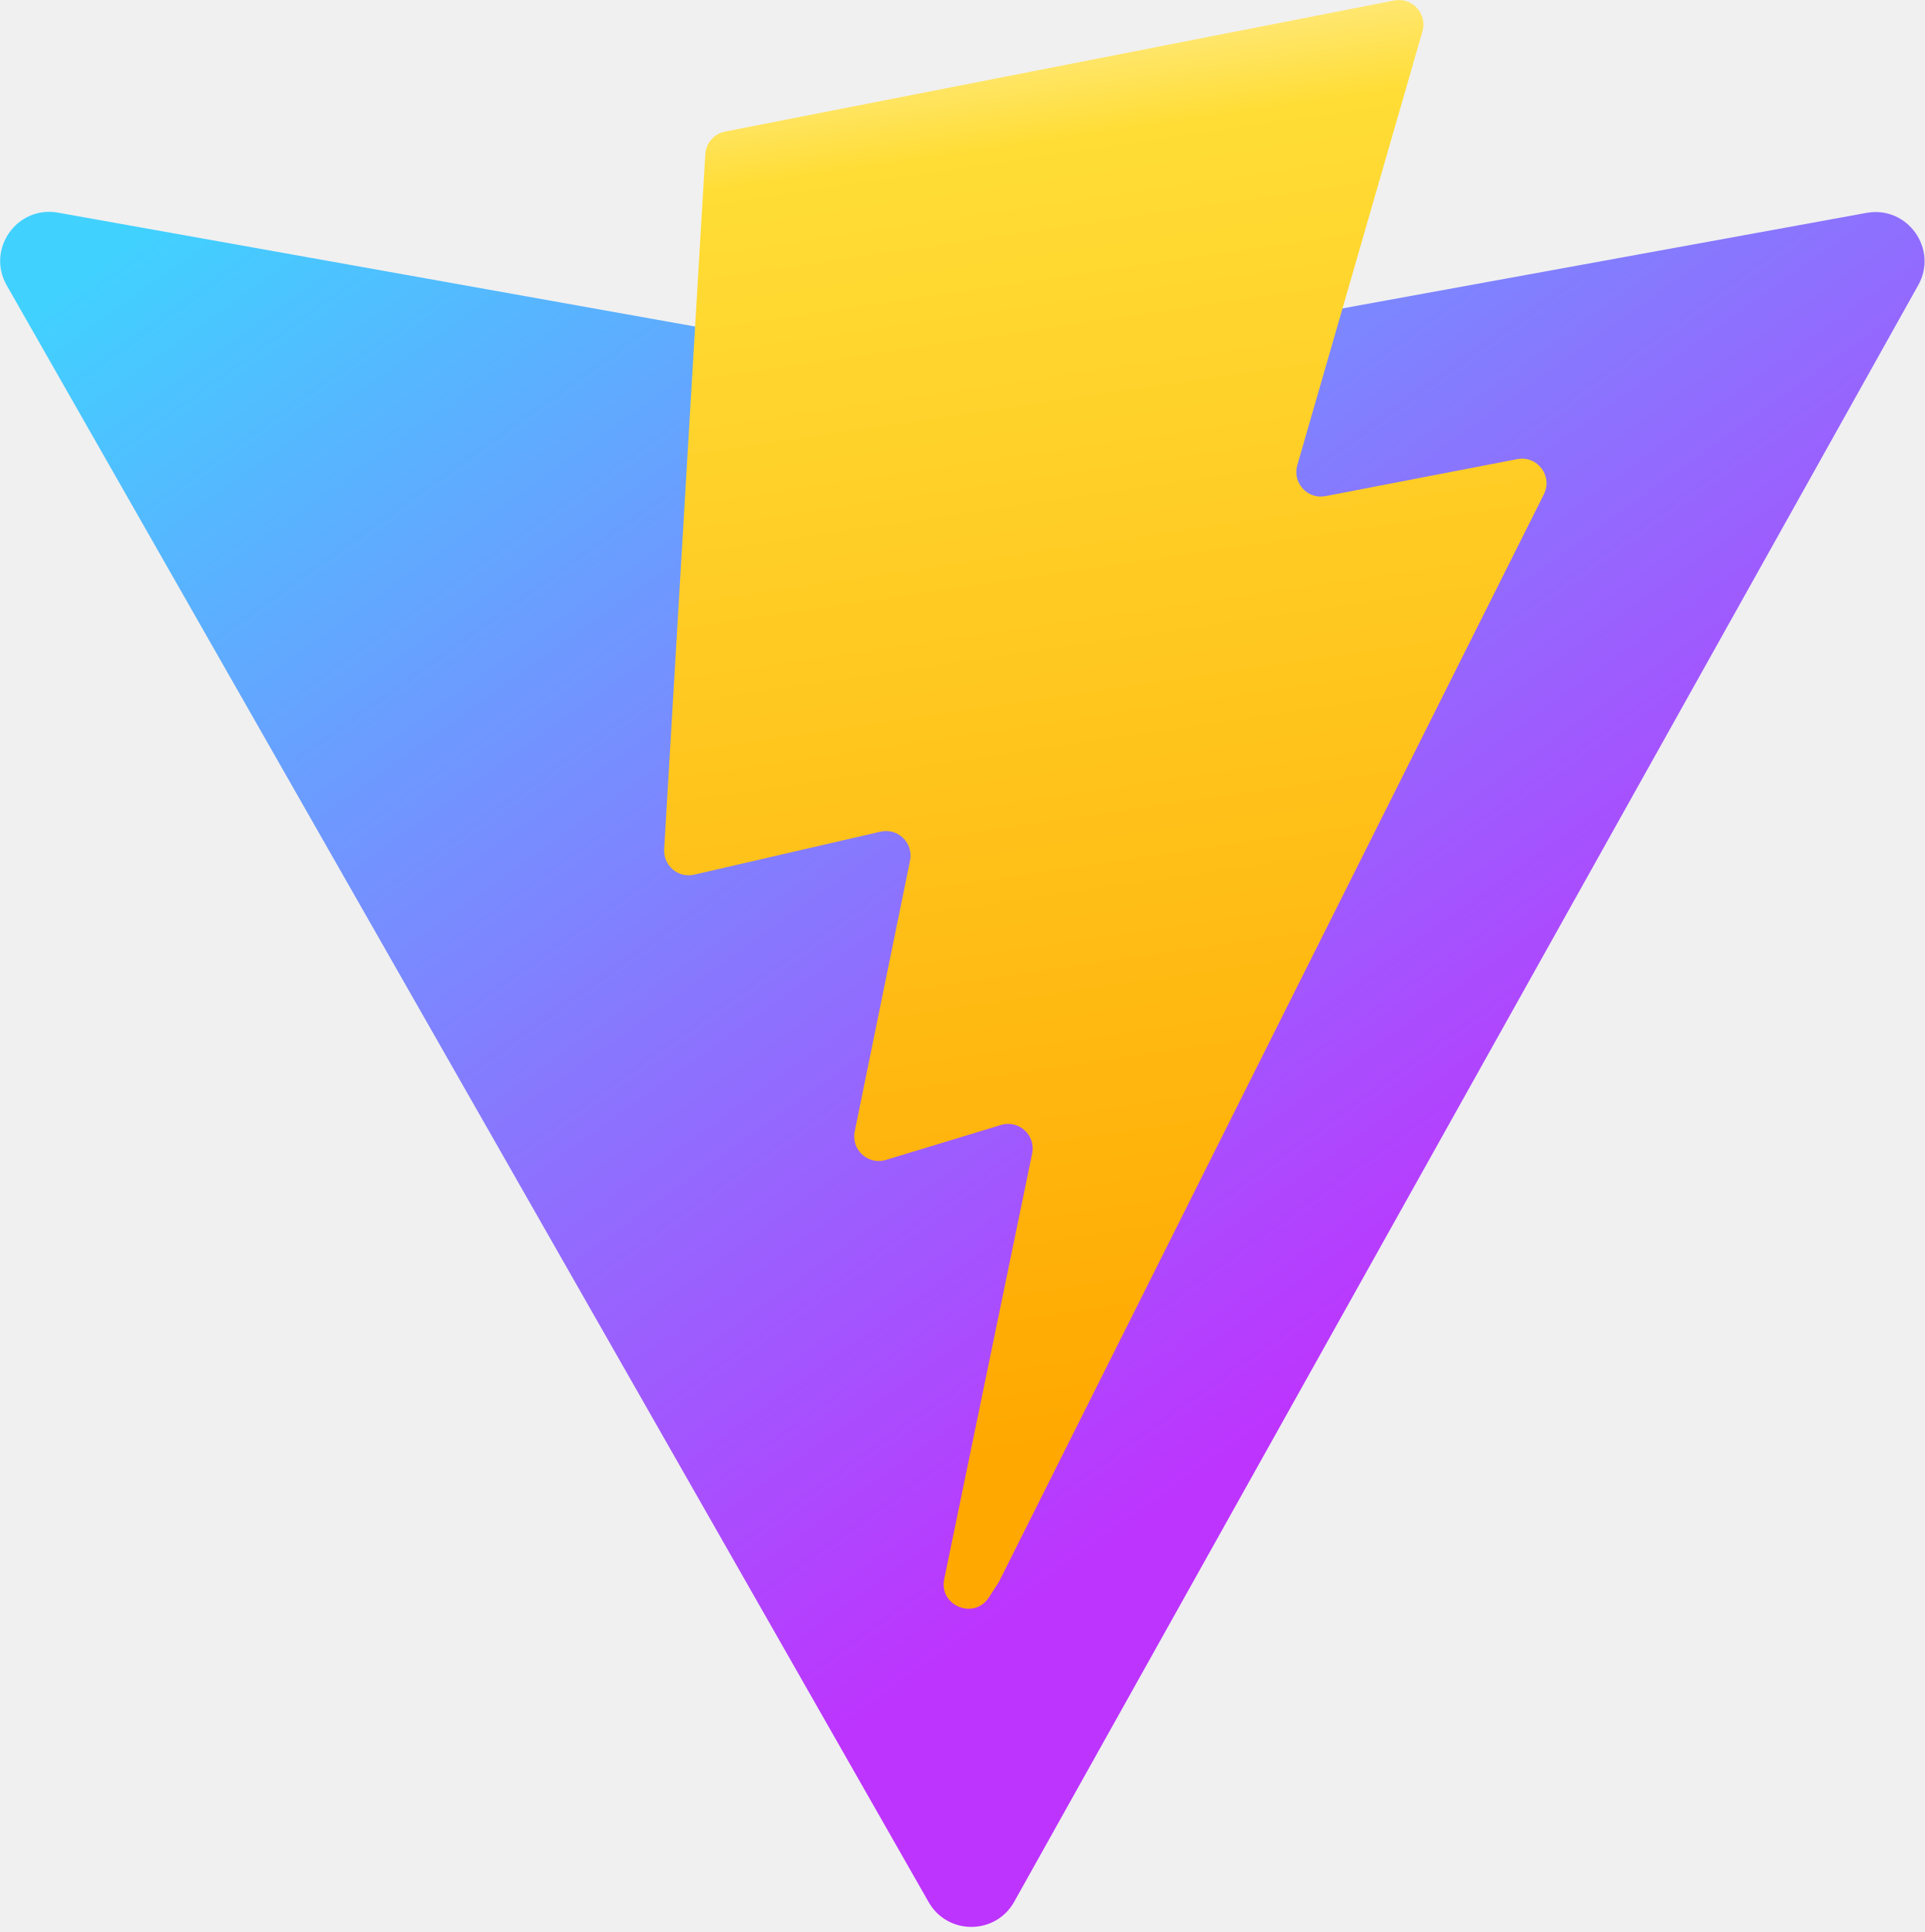
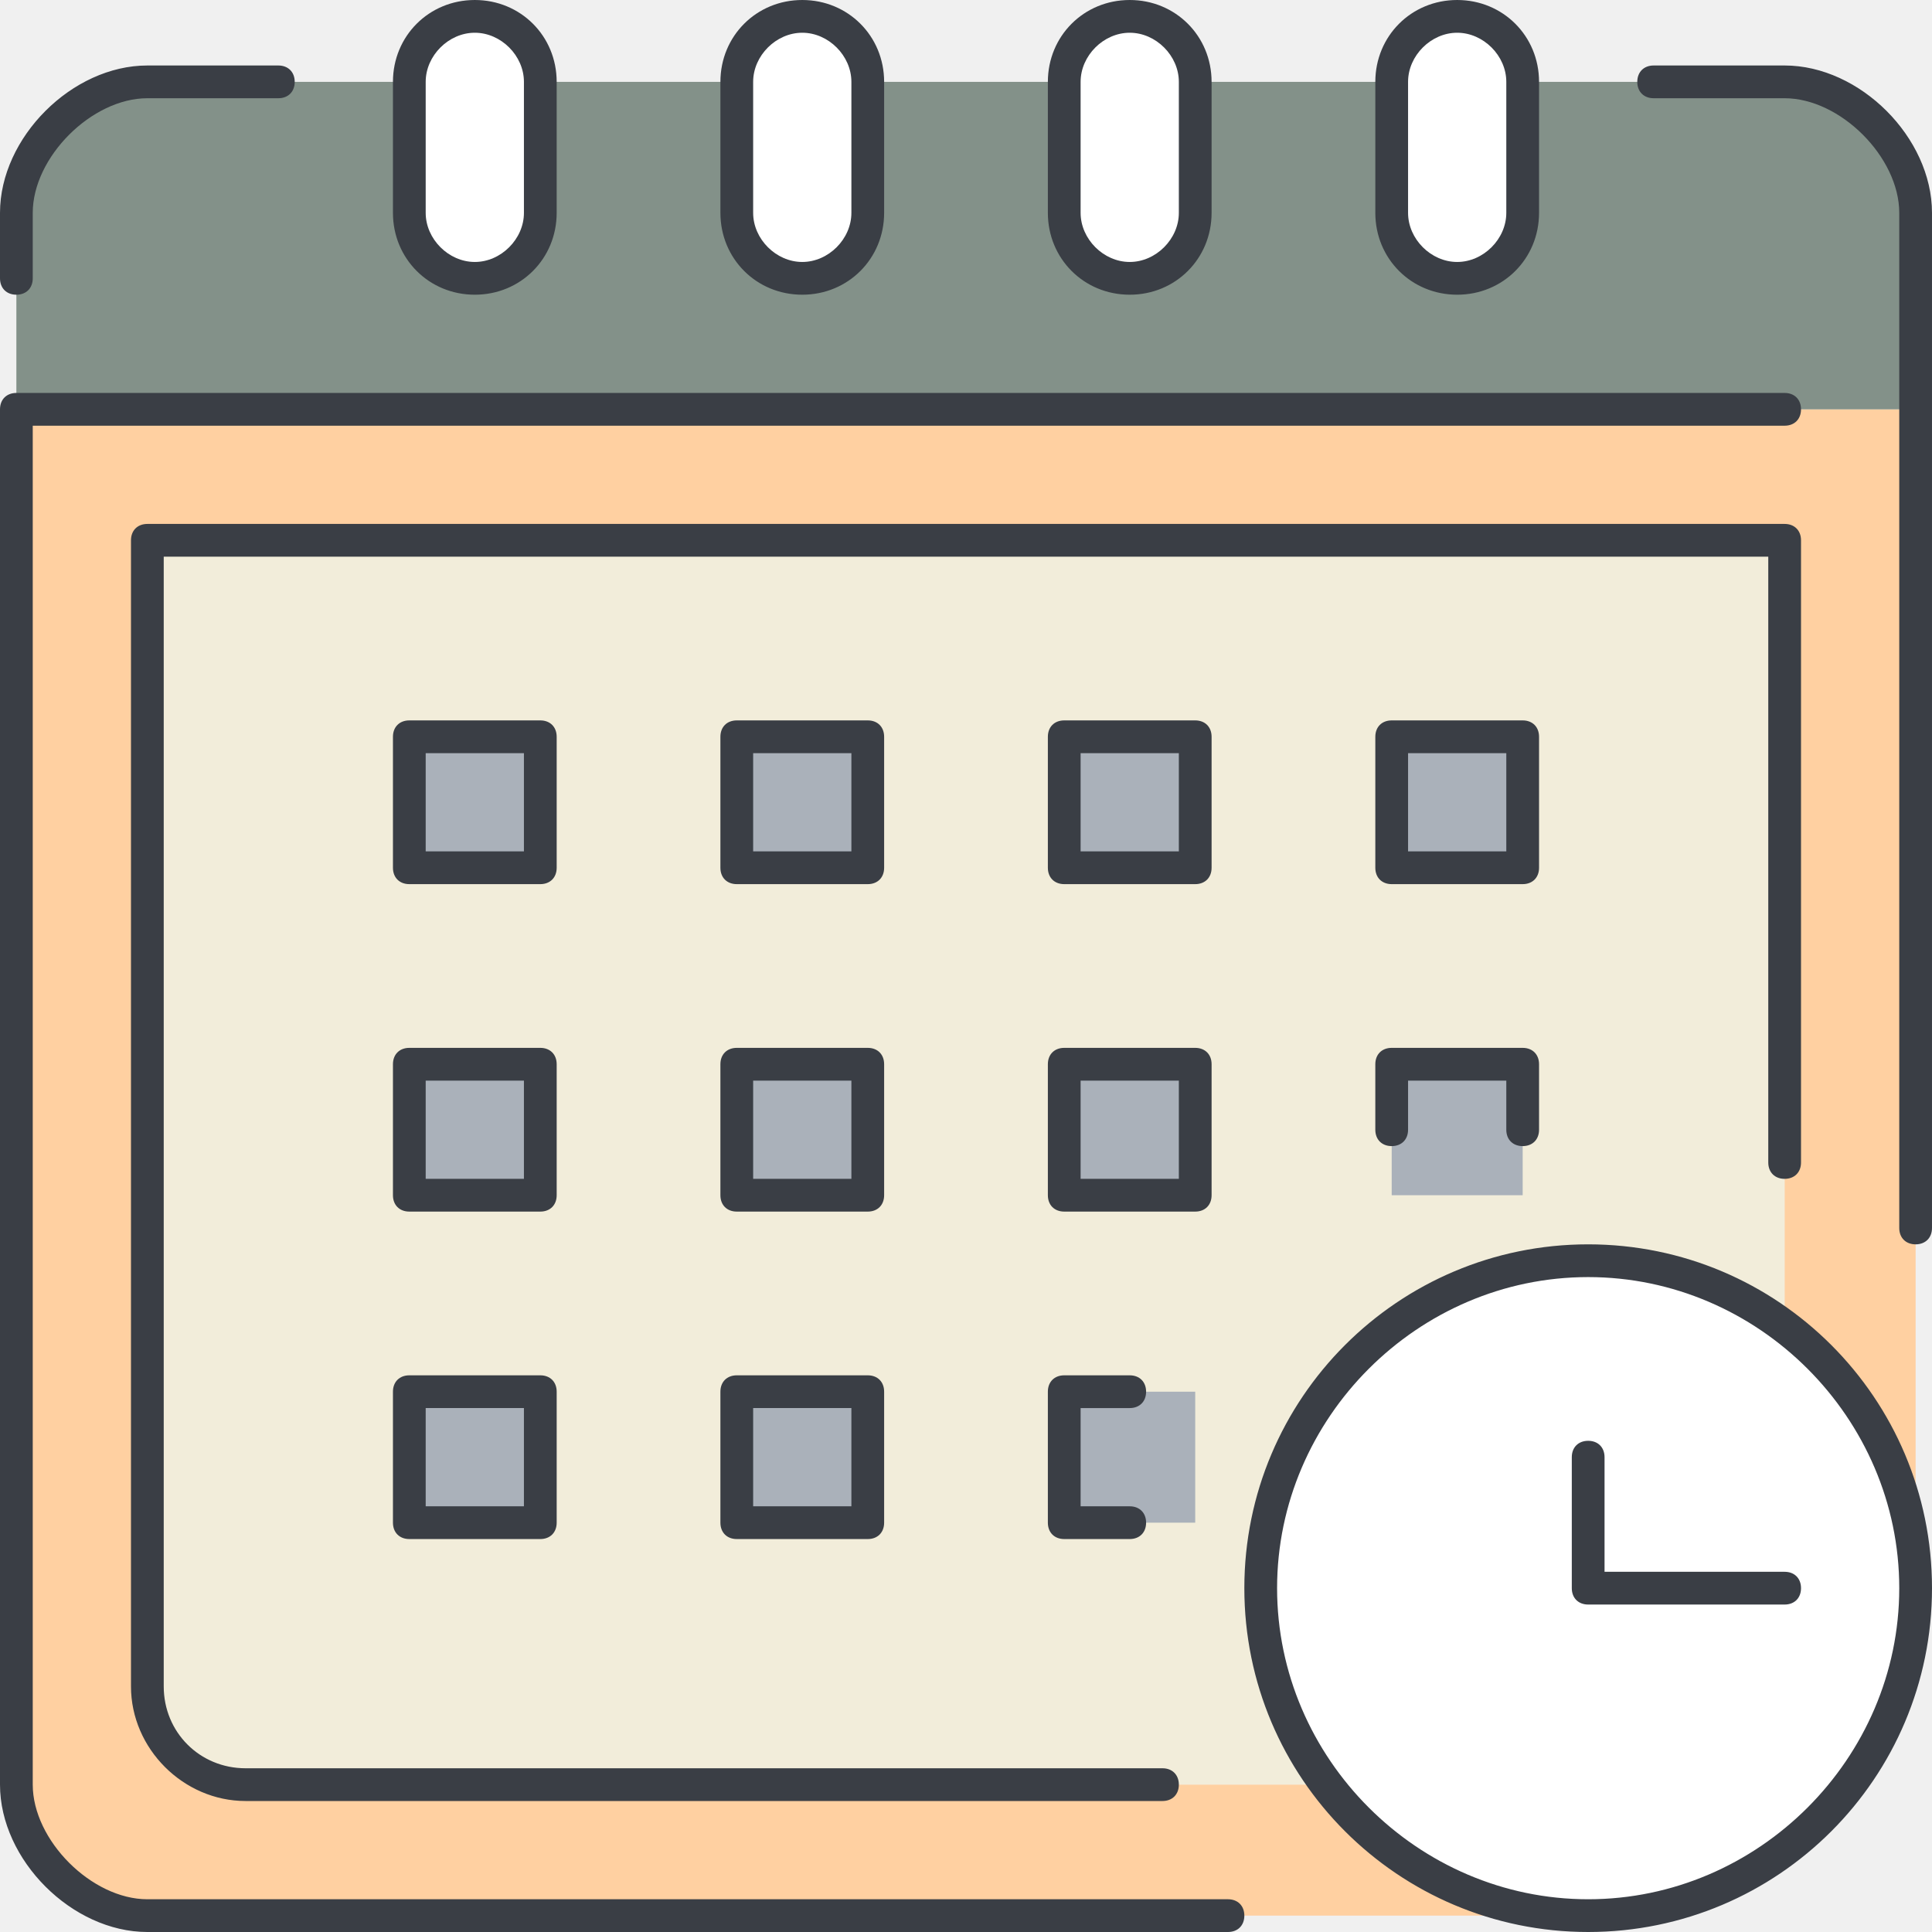
- <svg xmlns="http://www.w3.org/2000/svg" aria-hidden="true" role="img" class="iconify iconify--logos" width="31.88" height="32" preserveAspectRatio="xMidYMid meet" viewBox="0 0 256 257">
-   <defs>
-     <linearGradient id="IconifyId1813088fe1fbc01fb466" x1="-.828%" x2="57.636%" y1="7.652%" y2="78.411%">
-       <stop offset="0%" stop-color="#41D1FF" />
-       <stop offset="100%" stop-color="#BD34FE" />
-     </linearGradient>
-     <linearGradient id="IconifyId1813088fe1fbc01fb467" x1="43.376%" x2="50.316%" y1="2.242%" y2="89.03%">
-       <stop offset="0%" stop-color="#FFEA83" />
-       <stop offset="8.333%" stop-color="#FFDD35" />
-       <stop offset="100%" stop-color="#FFA800" />
-     </linearGradient>
-   </defs>
-   <path fill="url(#IconifyId1813088fe1fbc01fb466)" d="M255.153 37.938L134.897 252.976c-2.483 4.44-8.862 4.466-11.382.048L.875 37.958c-2.746-4.814 1.371-10.646 6.827-9.67l120.385 21.517a6.537 6.537 0 0 0 2.322-.004l117.867-21.483c5.438-.991 9.574 4.796 6.877 9.62Z" />
-   <path fill="url(#IconifyId1813088fe1fbc01fb467)" d="M185.432.063L96.44 17.501a3.268 3.268 0 0 0-2.634 3.014l-5.474 92.456a3.268 3.268 0 0 0 3.997 3.378l24.777-5.718c2.318-.535 4.413 1.507 3.936 3.838l-7.361 36.047c-.495 2.426 1.782 4.5 4.151 3.78l15.304-4.649c2.372-.72 4.652 1.36 4.15 3.788l-11.698 56.621c-.732 3.542 3.979 5.473 5.943 2.437l1.313-2.028l72.516-144.72c1.215-2.423-.88-5.186-3.54-4.672l-25.505 4.922c-2.396.462-4.435-1.77-3.759-4.114l16.646-57.705c.677-2.35-1.37-4.583-3.769-4.113Z" />
+ <svg xmlns="http://www.w3.org/2000/svg" height="200px" width="200px" version="1.1" id="Layer_1" viewBox="0 0 503.467 503.467" xml:space="preserve" fill="#000000">
+   <g id="SVGRepo_bgCarrier" stroke-width="0" />
+   <g id="SVGRepo_tracerCarrier" stroke-linecap="round" stroke-linejoin="round" />
+   <g id="SVGRepo_iconCarrier">
+     <g transform="translate(1 1)">
+       <path style="fill:#F2EDDA;" d="M412.867,327.533c-46.933,0-85.333,38.4-85.333,85.333c0,19.627,6.827,36.693,17.067,51.2H63 c-14.507,0-25.6-11.093-25.6-25.6V139.8h426.667v204.8C449.56,334.36,431.64,327.533,412.867,327.533L412.867,327.533z" />
+       <path style="fill:#AAB1BA;" d="M276.333,225.133h34.133V191h-34.133V225.133z M105.667,395.8H139.8v-34.133h-34.133V395.8z M105.667,310.467H139.8v-34.133h-34.133V310.467z M105.667,225.133H139.8V191h-34.133V225.133z M276.333,395.8h34.133v-34.133 h-34.133V395.8z M276.333,310.467h34.133v-34.133h-34.133V310.467z M361.667,310.467H395.8v-34.133h-34.133V310.467z M361.667,225.133H395.8V191h-34.133V225.133z M191,395.8h34.133v-34.133H191V395.8z M191,310.467h34.133v-34.133H191V310.467z M191,225.133h34.133V191H191V225.133z" />
+       <path style="fill:#ffffff;" d="M139.8,20.333v34.133c0,9.387-7.68,17.067-17.067,17.067c-4.267,0-8.533-1.707-11.947-5.12 c-3.413-3.413-5.12-7.68-5.12-11.947V20.333c0-9.387,7.68-17.067,17.067-17.067c4.267,0,8.533,1.707,11.947,5.12 C138.093,11.8,139.8,16.067,139.8,20.333z M395.8,20.333v34.133c0,9.387-7.68,17.067-17.067,17.067 c-5.12,0-9.387-1.707-11.947-5.12c-3.413-3.413-5.12-7.68-5.12-11.947V20.333c0-9.387,7.68-17.067,17.067-17.067 c5.12,0,9.387,1.707,11.947,5.12C394.093,11.8,395.8,16.067,395.8,20.333z M310.467,20.333v34.133 c0,9.387-7.68,17.067-17.067,17.067c-5.12,0-9.387-1.707-11.947-5.12c-3.413-3.413-5.12-7.68-5.12-11.947V20.333 c0-9.387,7.68-17.067,17.067-17.067c5.12,0,9.387,1.707,11.947,5.12C308.76,11.8,310.467,16.067,310.467,20.333z M225.133,20.333 v34.133c0,9.387-7.68,17.067-17.067,17.067c-5.12,0-9.387-1.707-11.947-5.12C192.707,63,191,58.733,191,54.467V20.333 c0-9.387,7.68-17.067,17.067-17.067c5.12,0,9.387,1.707,11.947,5.12C223.427,11.8,225.133,16.067,225.133,20.333z" />
+       <path style="fill:#FFD0A1;" d="M498.2,105.667v307.2c0-28.16-13.653-52.907-34.133-68.267V139.8H37.4v298.667 c0,14.507,11.093,25.6,25.6,25.6h281.6c15.36,20.48,40.107,34.133,68.267,34.133H37.4c-17.067,0-34.133-17.067-34.133-34.133 v-358.4H498.2z" />
+       <path style="fill:#839189;" d="M498.2,54.467v51.2H3.267v-51.2c0-17.067,17.067-34.133,34.133-34.133h68.267v34.133 c0,4.267,1.707,8.533,5.12,11.947c3.413,3.413,7.68,5.12,11.947,5.12c9.387,0,17.067-7.68,17.067-17.067V20.333H191v34.133 c0,4.267,1.707,8.533,5.12,11.947c3.413,3.413,7.68,5.12,11.947,5.12c9.387,0,17.067-7.68,17.067-17.067V20.333h51.2v34.133 c0,4.267,1.707,8.533,5.12,11.947c3.413,3.413,7.68,5.12,11.947,5.12c9.387,0,17.067-7.68,17.067-17.067V20.333h51.2v34.133 c0,4.267,1.707,8.533,5.12,11.947c3.413,3.413,7.68,5.12,11.947,5.12c9.387,0,17.067-7.68,17.067-17.067V20.333h68.267 C481.133,20.333,498.2,37.4,498.2,54.467" />
+       <path style="fill:#ffffff;" d="M464.067,344.6c20.48,15.36,34.133,40.107,34.133,68.267c0,46.933-38.4,85.333-85.333,85.333 c-28.16,0-52.907-13.653-68.267-34.133c-11.093-14.507-17.067-32.427-17.067-51.2c0-46.933,38.4-85.333,85.333-85.333 C431.64,327.533,449.56,334.36,464.067,344.6" />
+     </g>
+     <path style="fill:#3a3e45;" d="M413.867,503.467c-49.493,0-89.6-40.107-89.6-89.6s40.107-89.6,89.6-89.6s89.6,40.107,89.6,89.6 S463.36,503.467,413.867,503.467z M413.867,332.8c-44.373,0-81.067,36.693-81.067,81.067s36.693,81.067,81.067,81.067 s81.067-36.693,81.067-81.067S458.24,332.8,413.867,332.8z M320,503.467H38.4c-19.627,0-38.4-18.773-38.4-38.4v-358.4 c0-2.56,1.707-4.267,4.267-4.267h460.8c2.56,0,4.267,1.707,4.267,4.267s-1.707,4.267-4.267,4.267H8.533v354.133 c0,14.507,15.36,29.867,29.867,29.867H320c2.56,0,4.267,1.707,4.267,4.267C324.267,501.76,322.56,503.467,320,503.467z M302.933,469.333H64c-16.213,0-29.867-13.653-29.867-29.867V140.8c0-2.56,1.707-4.267,4.267-4.267h426.667 c2.56,0,4.267,1.707,4.267,4.267v162.133c0,2.56-1.707,4.267-4.267,4.267s-4.267-1.707-4.267-4.267V145.067H42.667v294.4 c0,11.947,9.387,21.333,21.333,21.333h238.933c2.56,0,4.267,1.707,4.267,4.267C307.2,467.627,305.493,469.333,302.933,469.333z M465.067,418.133h-51.2c-2.56,0-4.267-1.707-4.267-4.267v-34.133c0-2.56,1.707-4.267,4.267-4.267s4.267,1.707,4.267,4.267V409.6 h46.933c2.56,0,4.267,1.707,4.267,4.267C469.333,416.427,467.627,418.133,465.067,418.133z M294.4,401.067h-17.067 c-2.56,0-4.267-1.707-4.267-4.267v-34.133c0-2.56,1.707-4.267,4.267-4.267H294.4c2.56,0,4.267,1.707,4.267,4.267 s-1.707,4.267-4.267,4.267h-12.8v25.6h12.8c2.56,0,4.267,1.707,4.267,4.267S296.96,401.067,294.4,401.067z M226.133,401.067H192 c-2.56,0-4.267-1.707-4.267-4.267v-34.133c0-2.56,1.707-4.267,4.267-4.267h34.133c2.56,0,4.267,1.707,4.267,4.267V396.8 C230.4,399.36,228.693,401.067,226.133,401.067z M196.267,392.533h25.6v-25.6h-25.6V392.533z M140.8,401.067h-34.133 c-2.56,0-4.267-1.707-4.267-4.267v-34.133c0-2.56,1.707-4.267,4.267-4.267H140.8c2.56,0,4.267,1.707,4.267,4.267V396.8 C145.067,399.36,143.36,401.067,140.8,401.067z M110.933,392.533h25.6v-25.6h-25.6V392.533z M499.2,324.267 c-2.56,0-4.267-1.707-4.267-4.267V55.467c0-14.507-15.36-29.867-29.867-29.867h-34.133c-2.56,0-4.267-1.707-4.267-4.267 s1.707-4.267,4.267-4.267h34.133c19.627,0,38.4,18.773,38.4,38.4V320C503.467,322.56,501.76,324.267,499.2,324.267z M311.467,315.733h-34.133c-2.56,0-4.267-1.707-4.267-4.267v-34.133c0-2.56,1.707-4.267,4.267-4.267h34.133 c2.56,0,4.267,1.707,4.267,4.267v34.133C315.733,314.027,314.027,315.733,311.467,315.733z M281.6,307.2h25.6v-25.6h-25.6V307.2z M226.133,315.733H192c-2.56,0-4.267-1.707-4.267-4.267v-34.133c0-2.56,1.707-4.267,4.267-4.267h34.133 c2.56,0,4.267,1.707,4.267,4.267v34.133C230.4,314.027,228.693,315.733,226.133,315.733z M196.267,307.2h25.6v-25.6h-25.6V307.2z M140.8,315.733h-34.133c-2.56,0-4.267-1.707-4.267-4.267v-34.133c0-2.56,1.707-4.267,4.267-4.267H140.8 c2.56,0,4.267,1.707,4.267,4.267v34.133C145.067,314.027,143.36,315.733,140.8,315.733z M110.933,307.2h25.6v-25.6h-25.6V307.2z M396.8,298.667c-2.56,0-4.267-1.707-4.267-4.267v-12.8h-25.6v12.8c0,2.56-1.707,4.267-4.267,4.267s-4.267-1.707-4.267-4.267 v-17.067c0-2.56,1.707-4.267,4.267-4.267H396.8c2.56,0,4.267,1.707,4.267,4.267V294.4C401.067,296.96,399.36,298.667,396.8,298.667z M396.8,230.4h-34.133c-2.56,0-4.267-1.707-4.267-4.267V192c0-2.56,1.707-4.267,4.267-4.267H396.8c2.56,0,4.267,1.707,4.267,4.267 v34.133C401.067,228.693,399.36,230.4,396.8,230.4z M366.933,221.867h25.6v-25.6h-25.6V221.867z M311.467,230.4h-34.133 c-2.56,0-4.267-1.707-4.267-4.267V192c0-2.56,1.707-4.267,4.267-4.267h34.133c2.56,0,4.267,1.707,4.267,4.267v34.133 C315.733,228.693,314.027,230.4,311.467,230.4z M281.6,221.867h25.6v-25.6h-25.6V221.867z M226.133,230.4H192 c-2.56,0-4.267-1.707-4.267-4.267V192c0-2.56,1.707-4.267,4.267-4.267h34.133c2.56,0,4.267,1.707,4.267,4.267v34.133 C230.4,228.693,228.693,230.4,226.133,230.4z M196.267,221.867h25.6v-25.6h-25.6V221.867z M140.8,230.4h-34.133 c-2.56,0-4.267-1.707-4.267-4.267V192c0-2.56,1.707-4.267,4.267-4.267H140.8c2.56,0,4.267,1.707,4.267,4.267v34.133 C145.067,228.693,143.36,230.4,140.8,230.4z M110.933,221.867h25.6v-25.6h-25.6V221.867z M379.733,76.8 c-11.947,0-21.333-9.387-21.333-21.333V21.333C358.4,9.387,367.787,0,379.733,0c11.947,0,21.333,9.387,21.333,21.333v34.133 C401.067,67.413,391.68,76.8,379.733,76.8z M379.733,8.533c-6.827,0-12.8,5.973-12.8,12.8v34.133c0,6.827,5.973,12.8,12.8,12.8 c6.827,0,12.8-5.973,12.8-12.8V21.333C392.533,14.507,386.56,8.533,379.733,8.533z M294.4,76.8 c-11.947,0-21.333-9.387-21.333-21.333V21.333C273.067,9.387,282.453,0,294.4,0c11.947,0,21.333,9.387,21.333,21.333v34.133 C315.733,67.413,306.347,76.8,294.4,76.8z M294.4,8.533c-6.827,0-12.8,5.973-12.8,12.8v34.133c0,6.827,5.973,12.8,12.8,12.8 s12.8-5.973,12.8-12.8V21.333C307.2,14.507,301.227,8.533,294.4,8.533z M209.067,76.8c-11.947,0-21.333-9.387-21.333-21.333V21.333 C187.733,9.387,197.12,0,209.067,0C221.013,0,230.4,9.387,230.4,21.333v34.133C230.4,67.413,221.013,76.8,209.067,76.8z M209.067,8.533c-6.827,0-12.8,5.973-12.8,12.8v34.133c0,6.827,5.973,12.8,12.8,12.8s12.8-5.973,12.8-12.8V21.333 C221.867,14.507,215.893,8.533,209.067,8.533z M123.733,76.8c-11.947,0-21.333-9.387-21.333-21.333V21.333 C102.4,9.387,111.787,0,123.733,0c11.947,0,21.333,9.387,21.333,21.333v34.133C145.067,67.413,135.68,76.8,123.733,76.8z M123.733,8.533c-6.827,0-12.8,5.973-12.8,12.8v34.133c0,6.827,5.973,12.8,12.8,12.8c6.827,0,12.8-5.973,12.8-12.8V21.333 C136.533,14.507,130.56,8.533,123.733,8.533z M4.267,76.8C1.707,76.8,0,75.093,0,72.533V55.467c0-19.627,18.773-38.4,38.4-38.4 h34.133c2.56,0,4.267,1.707,4.267,4.267S75.093,25.6,72.533,25.6H38.4c-14.507,0-29.867,15.36-29.867,29.867v17.067 C8.533,75.093,6.827,76.8,4.267,76.8z" />
+   </g>
</svg>
